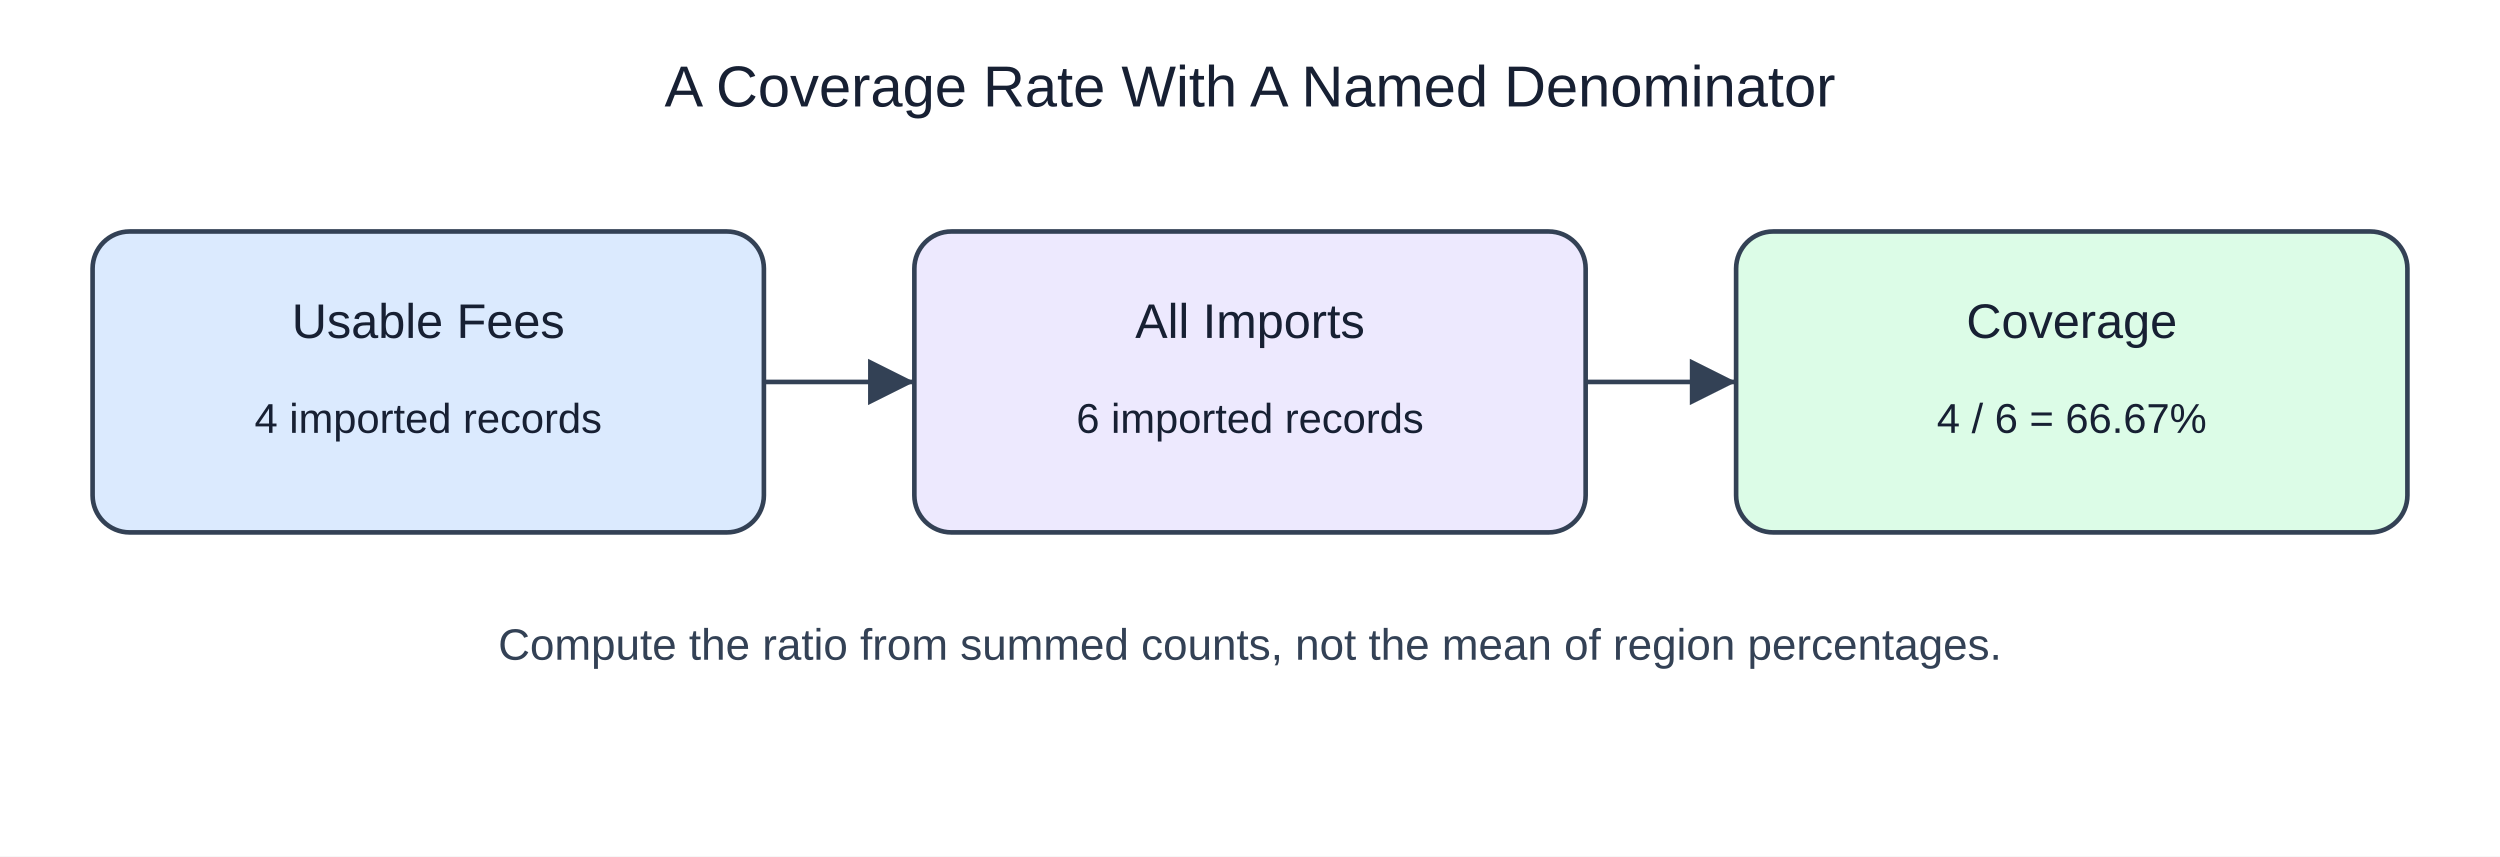
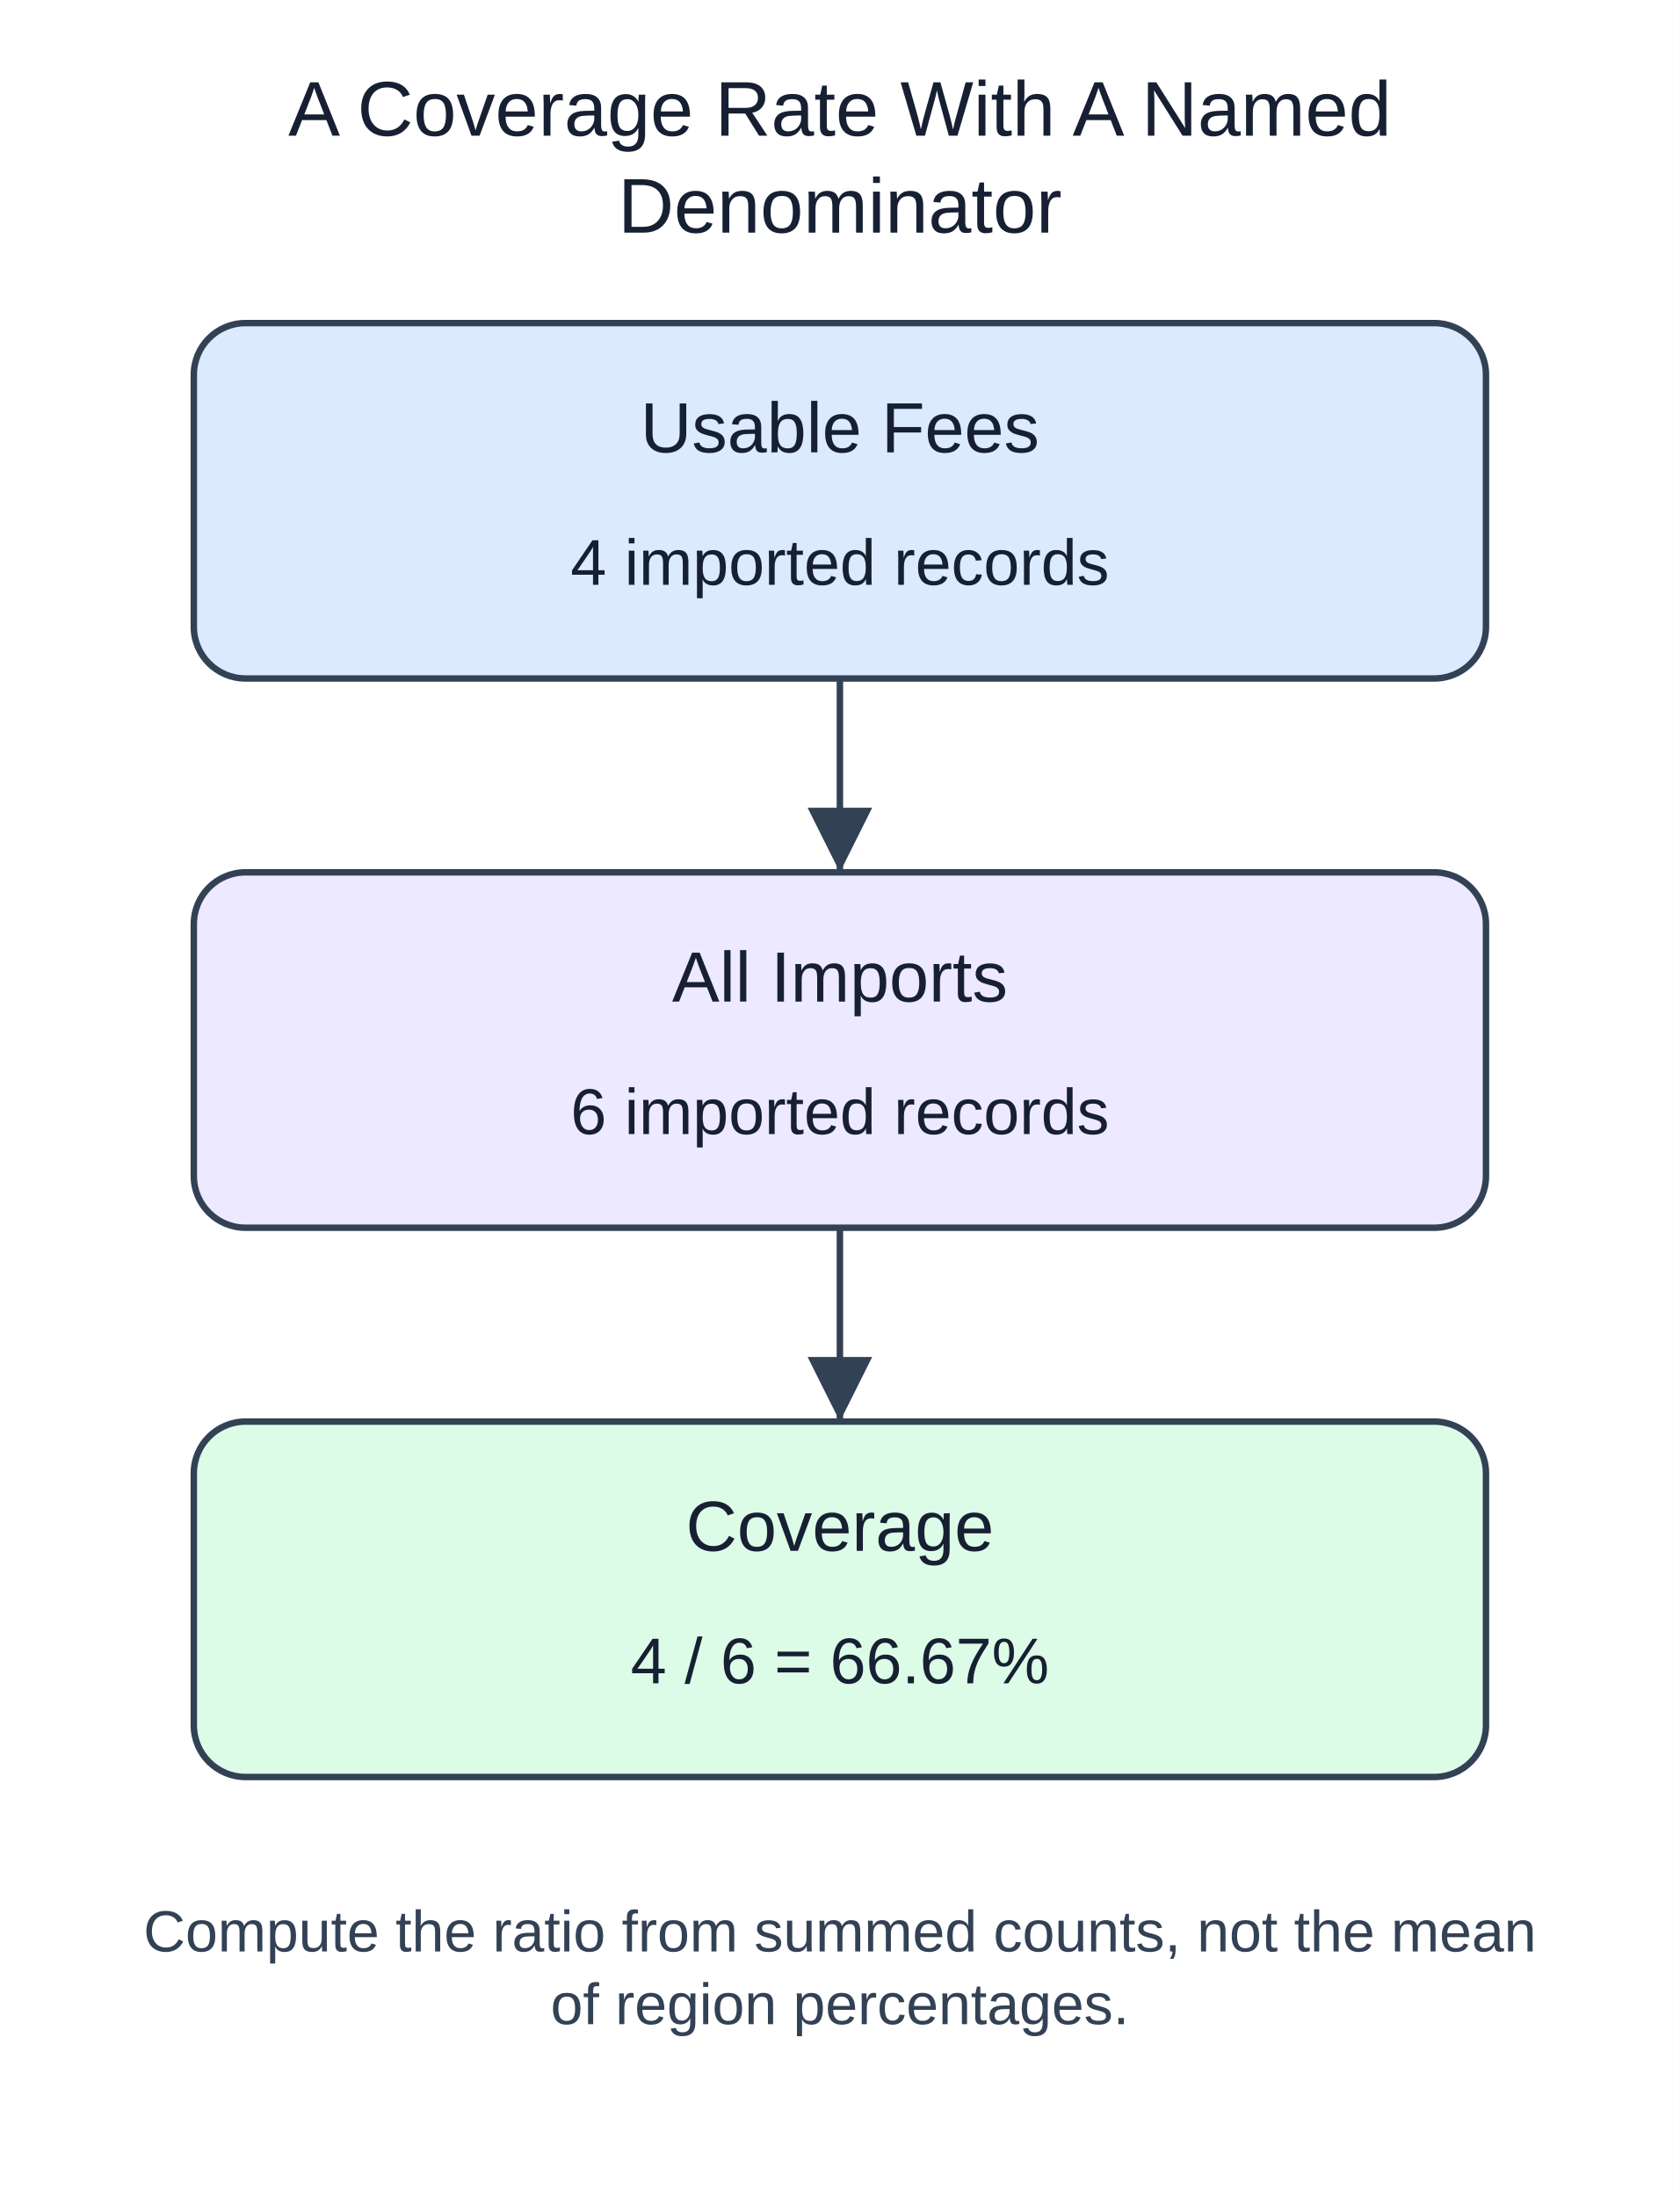
- <svg xmlns="http://www.w3.org/2000/svg" width="1080" height="370" viewBox="0 0 1080 370" role="img" aria-labelledby="title desc">
-   <rect width="1080" height="370" fill="#ffffff" />
+ <svg xmlns="http://www.w3.org/2000/svg" width="520" height="680" viewBox="0 0 520 680" role="img" aria-labelledby="title desc">
+   <rect width="520" height="680" fill="#ffffff" />
  <defs>
    <marker id="arrow" markerWidth="10" markerHeight="10" refX="10" refY="5" orient="auto">
      <path d="M0,0 L10,5 L0,10 Z" fill="#334155" />
    </marker>
  </defs>
-   <text x="540" y="46" text-anchor="middle" font-family="Arial, sans-serif" font-size="25" fill="#172033">A Coverage Rate With A Named Denominator</text>
-   <rect x="40" y="100" width="290" height="130" rx="16" fill="#dbeafe" stroke="#334155" stroke-width="2" />
-   <text x="185" y="146" text-anchor="middle" font-family="Arial, sans-serif" font-size="21" fill="#172033">Usable Fees</text>
-   <text x="185" y="187" text-anchor="middle" font-family="Arial, sans-serif" font-size="18" fill="#172033">4 imported records</text>
-   <path d="M330,165 H395" fill="none" stroke="#334155" stroke-width="2" marker-end="url(#arrow)" />
-   <rect x="395" y="100" width="290" height="130" rx="16" fill="#ede9fe" stroke="#334155" stroke-width="2" />
-   <text x="540" y="146" text-anchor="middle" font-family="Arial, sans-serif" font-size="21" fill="#172033">All Imports</text>
-   <text x="540" y="187" text-anchor="middle" font-family="Arial, sans-serif" font-size="18" fill="#172033">6 imported records</text>
-   <path d="M685,165 H750" fill="none" stroke="#334155" stroke-width="2" marker-end="url(#arrow)" />
-   <rect x="750" y="100" width="290" height="130" rx="16" fill="#dcfce7" stroke="#334155" stroke-width="2" />
-   <text x="895" y="146" text-anchor="middle" font-family="Arial, sans-serif" font-size="21" fill="#172033">Coverage</text>
-   <text x="895" y="187" text-anchor="middle" font-family="Arial, sans-serif" font-size="18" fill="#172033">4 / 6 = 66.67%</text>
-   <text x="540" y="285" text-anchor="middle" font-family="Arial, sans-serif" font-size="19" fill="#334155">Compute the ratio from summed counts, not the mean of region percentages.</text>
+   <text x="260" y="42" text-anchor="middle" font-family="Arial, sans-serif" font-size="24" fill="#172033">A Coverage Rate With A Named</text>
+   <text x="260" y="72" text-anchor="middle" font-family="Arial, sans-serif" font-size="24" fill="#172033">Denominator</text>
+   <rect x="60" y="100" width="400" height="110" rx="16" fill="#dbeafe" stroke="#334155" stroke-width="2" />
+   <text x="260" y="140" text-anchor="middle" font-family="Arial, sans-serif" font-size="22" fill="#172033">Usable Fees</text>
+   <text x="260" y="181" text-anchor="middle" font-family="Arial, sans-serif" font-size="20" fill="#172033">4 imported records</text>
+   <path d="M260,210 V270" fill="none" stroke="#334155" stroke-width="2" marker-end="url(#arrow)" />
+   <rect x="60" y="270" width="400" height="110" rx="16" fill="#ede9fe" stroke="#334155" stroke-width="2" />
+   <text x="260" y="310" text-anchor="middle" font-family="Arial, sans-serif" font-size="22" fill="#172033">All Imports</text>
+   <text x="260" y="351" text-anchor="middle" font-family="Arial, sans-serif" font-size="20" fill="#172033">6 imported records</text>
+   <path d="M260,380 V440" fill="none" stroke="#334155" stroke-width="2" marker-end="url(#arrow)" />
+   <rect x="60" y="440" width="400" height="110" rx="16" fill="#dcfce7" stroke="#334155" stroke-width="2" />
+   <text x="260" y="480" text-anchor="middle" font-family="Arial, sans-serif" font-size="22" fill="#172033">Coverage</text>
+   <text x="260" y="521" text-anchor="middle" font-family="Arial, sans-serif" font-size="20" fill="#172033">4 / 6 = 66.67%</text>
+   <text x="260" y="604" text-anchor="middle" font-family="Arial, sans-serif" font-size="18" fill="#334155">Compute the ratio from summed counts, not the mean</text>
+   <text x="260" y="626.5" text-anchor="middle" font-family="Arial, sans-serif" font-size="18" fill="#334155">of region percentages.</text>
</svg>
